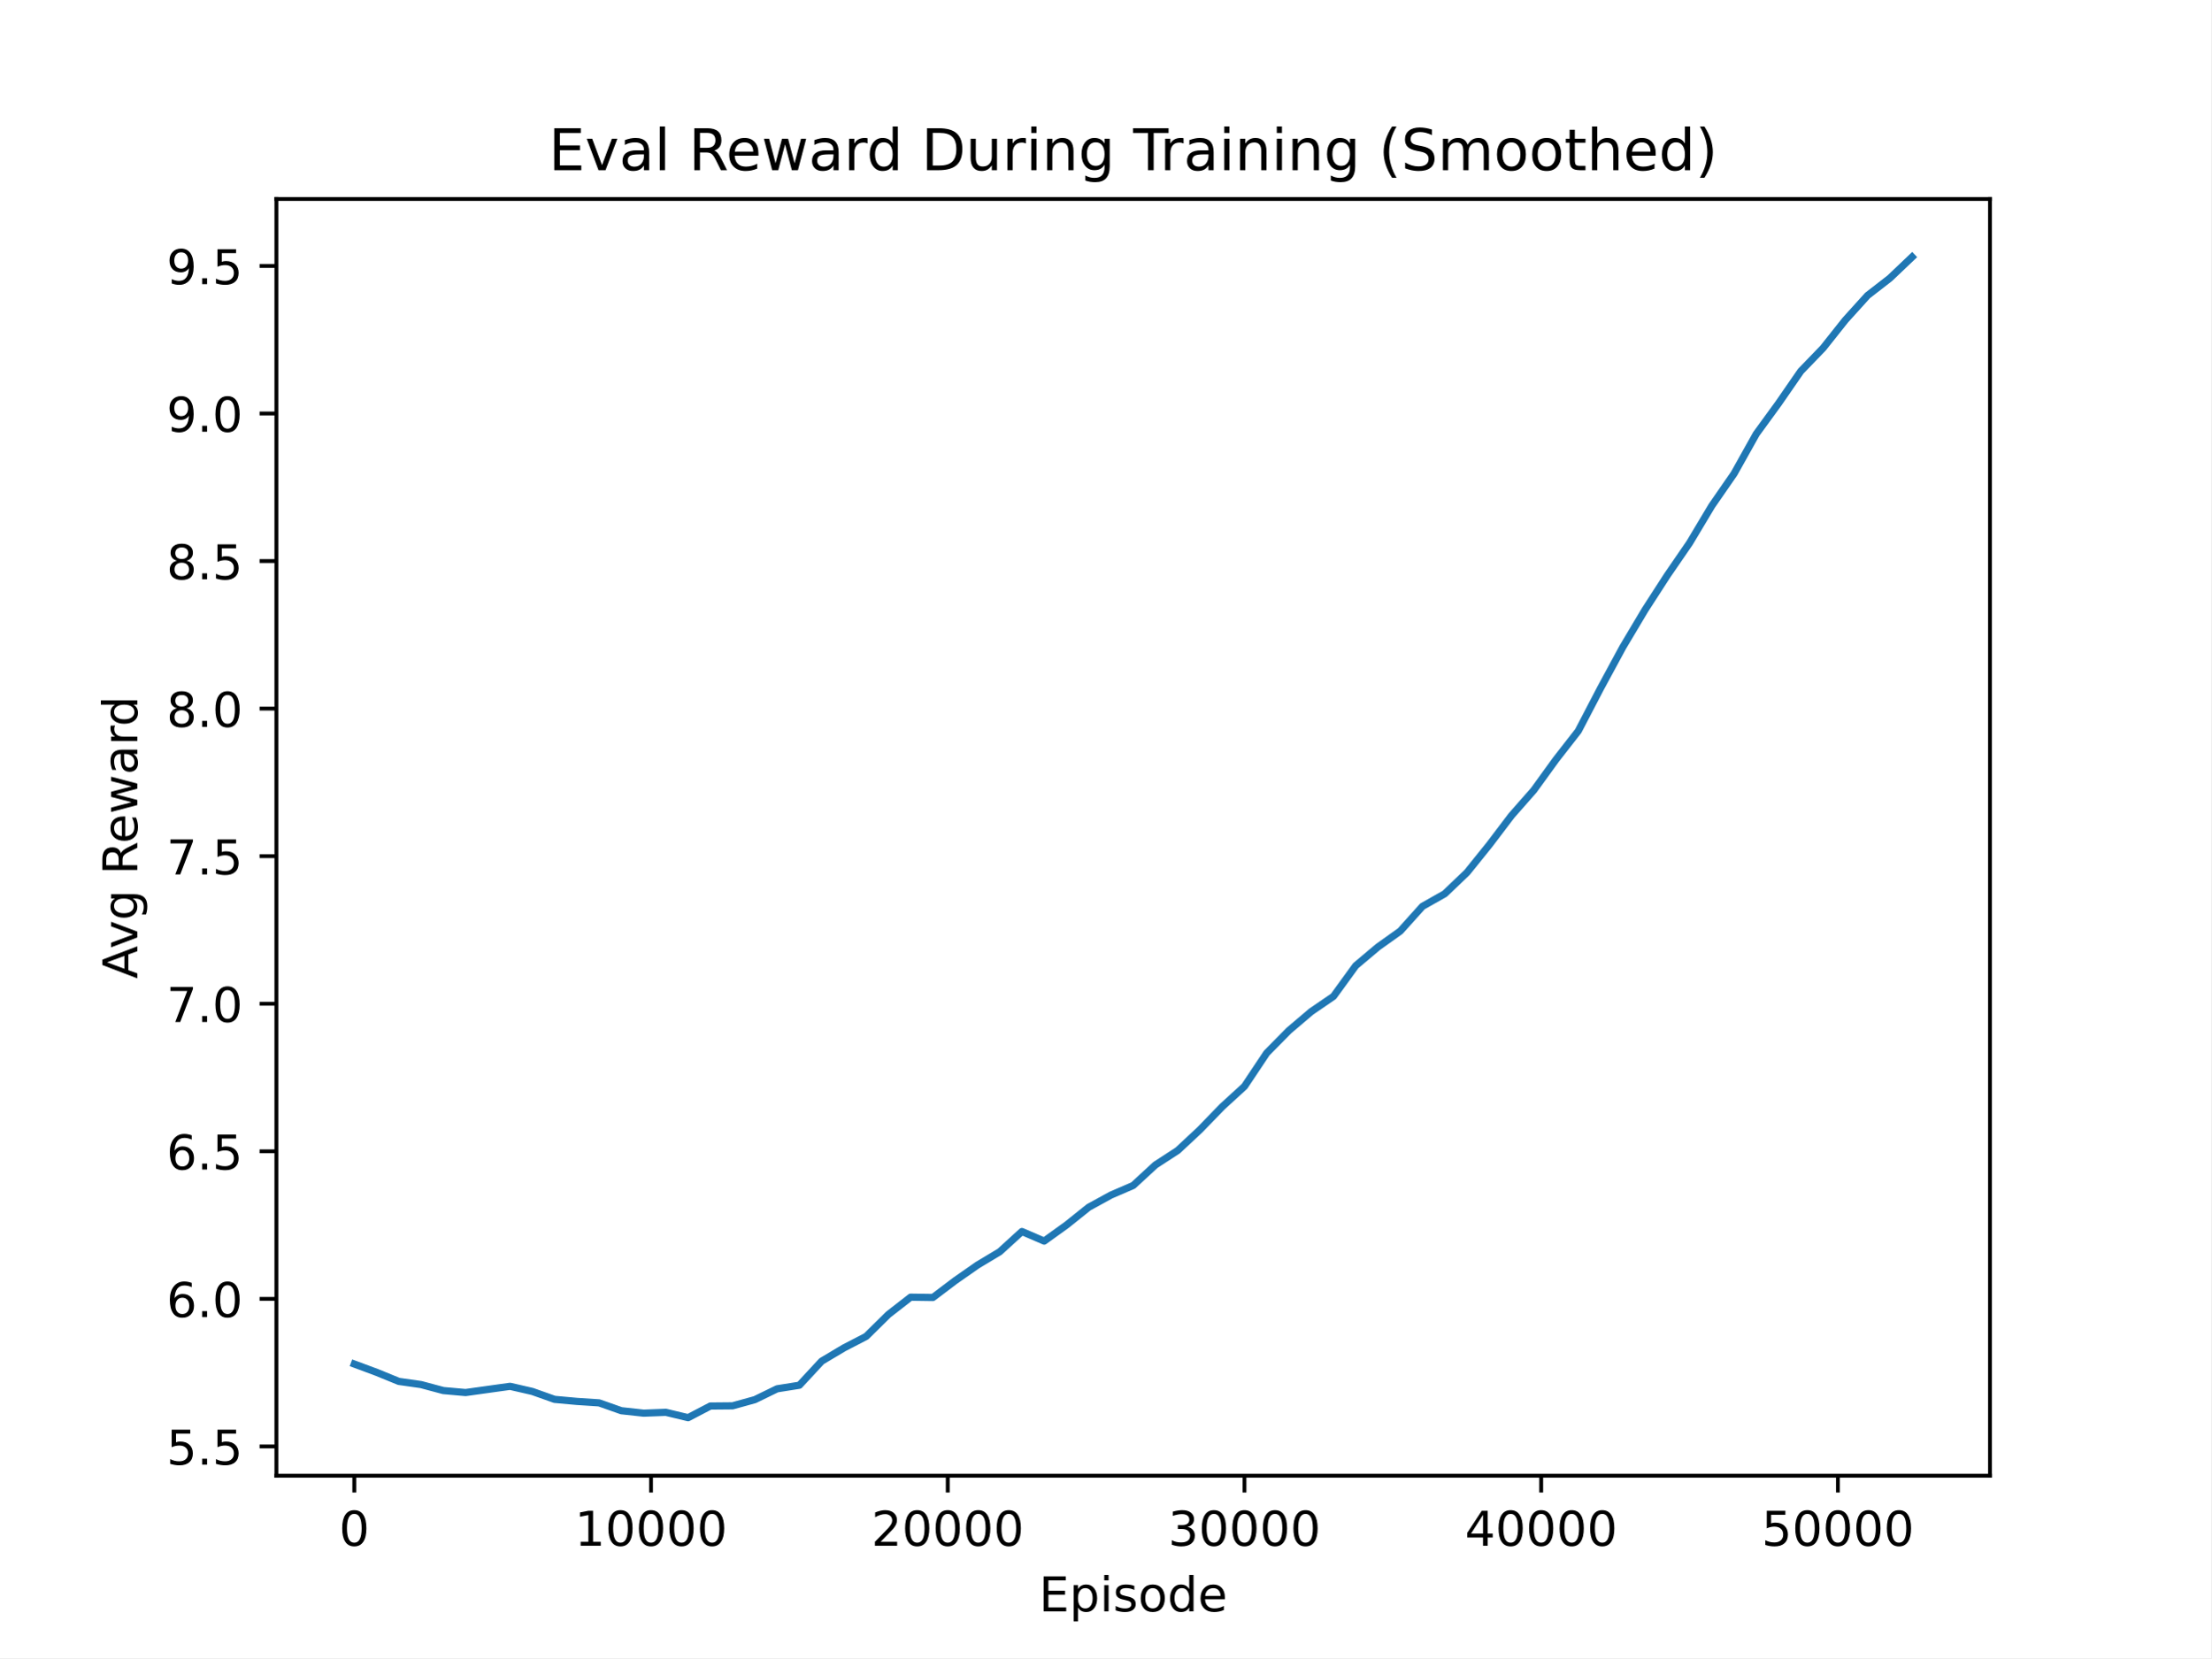
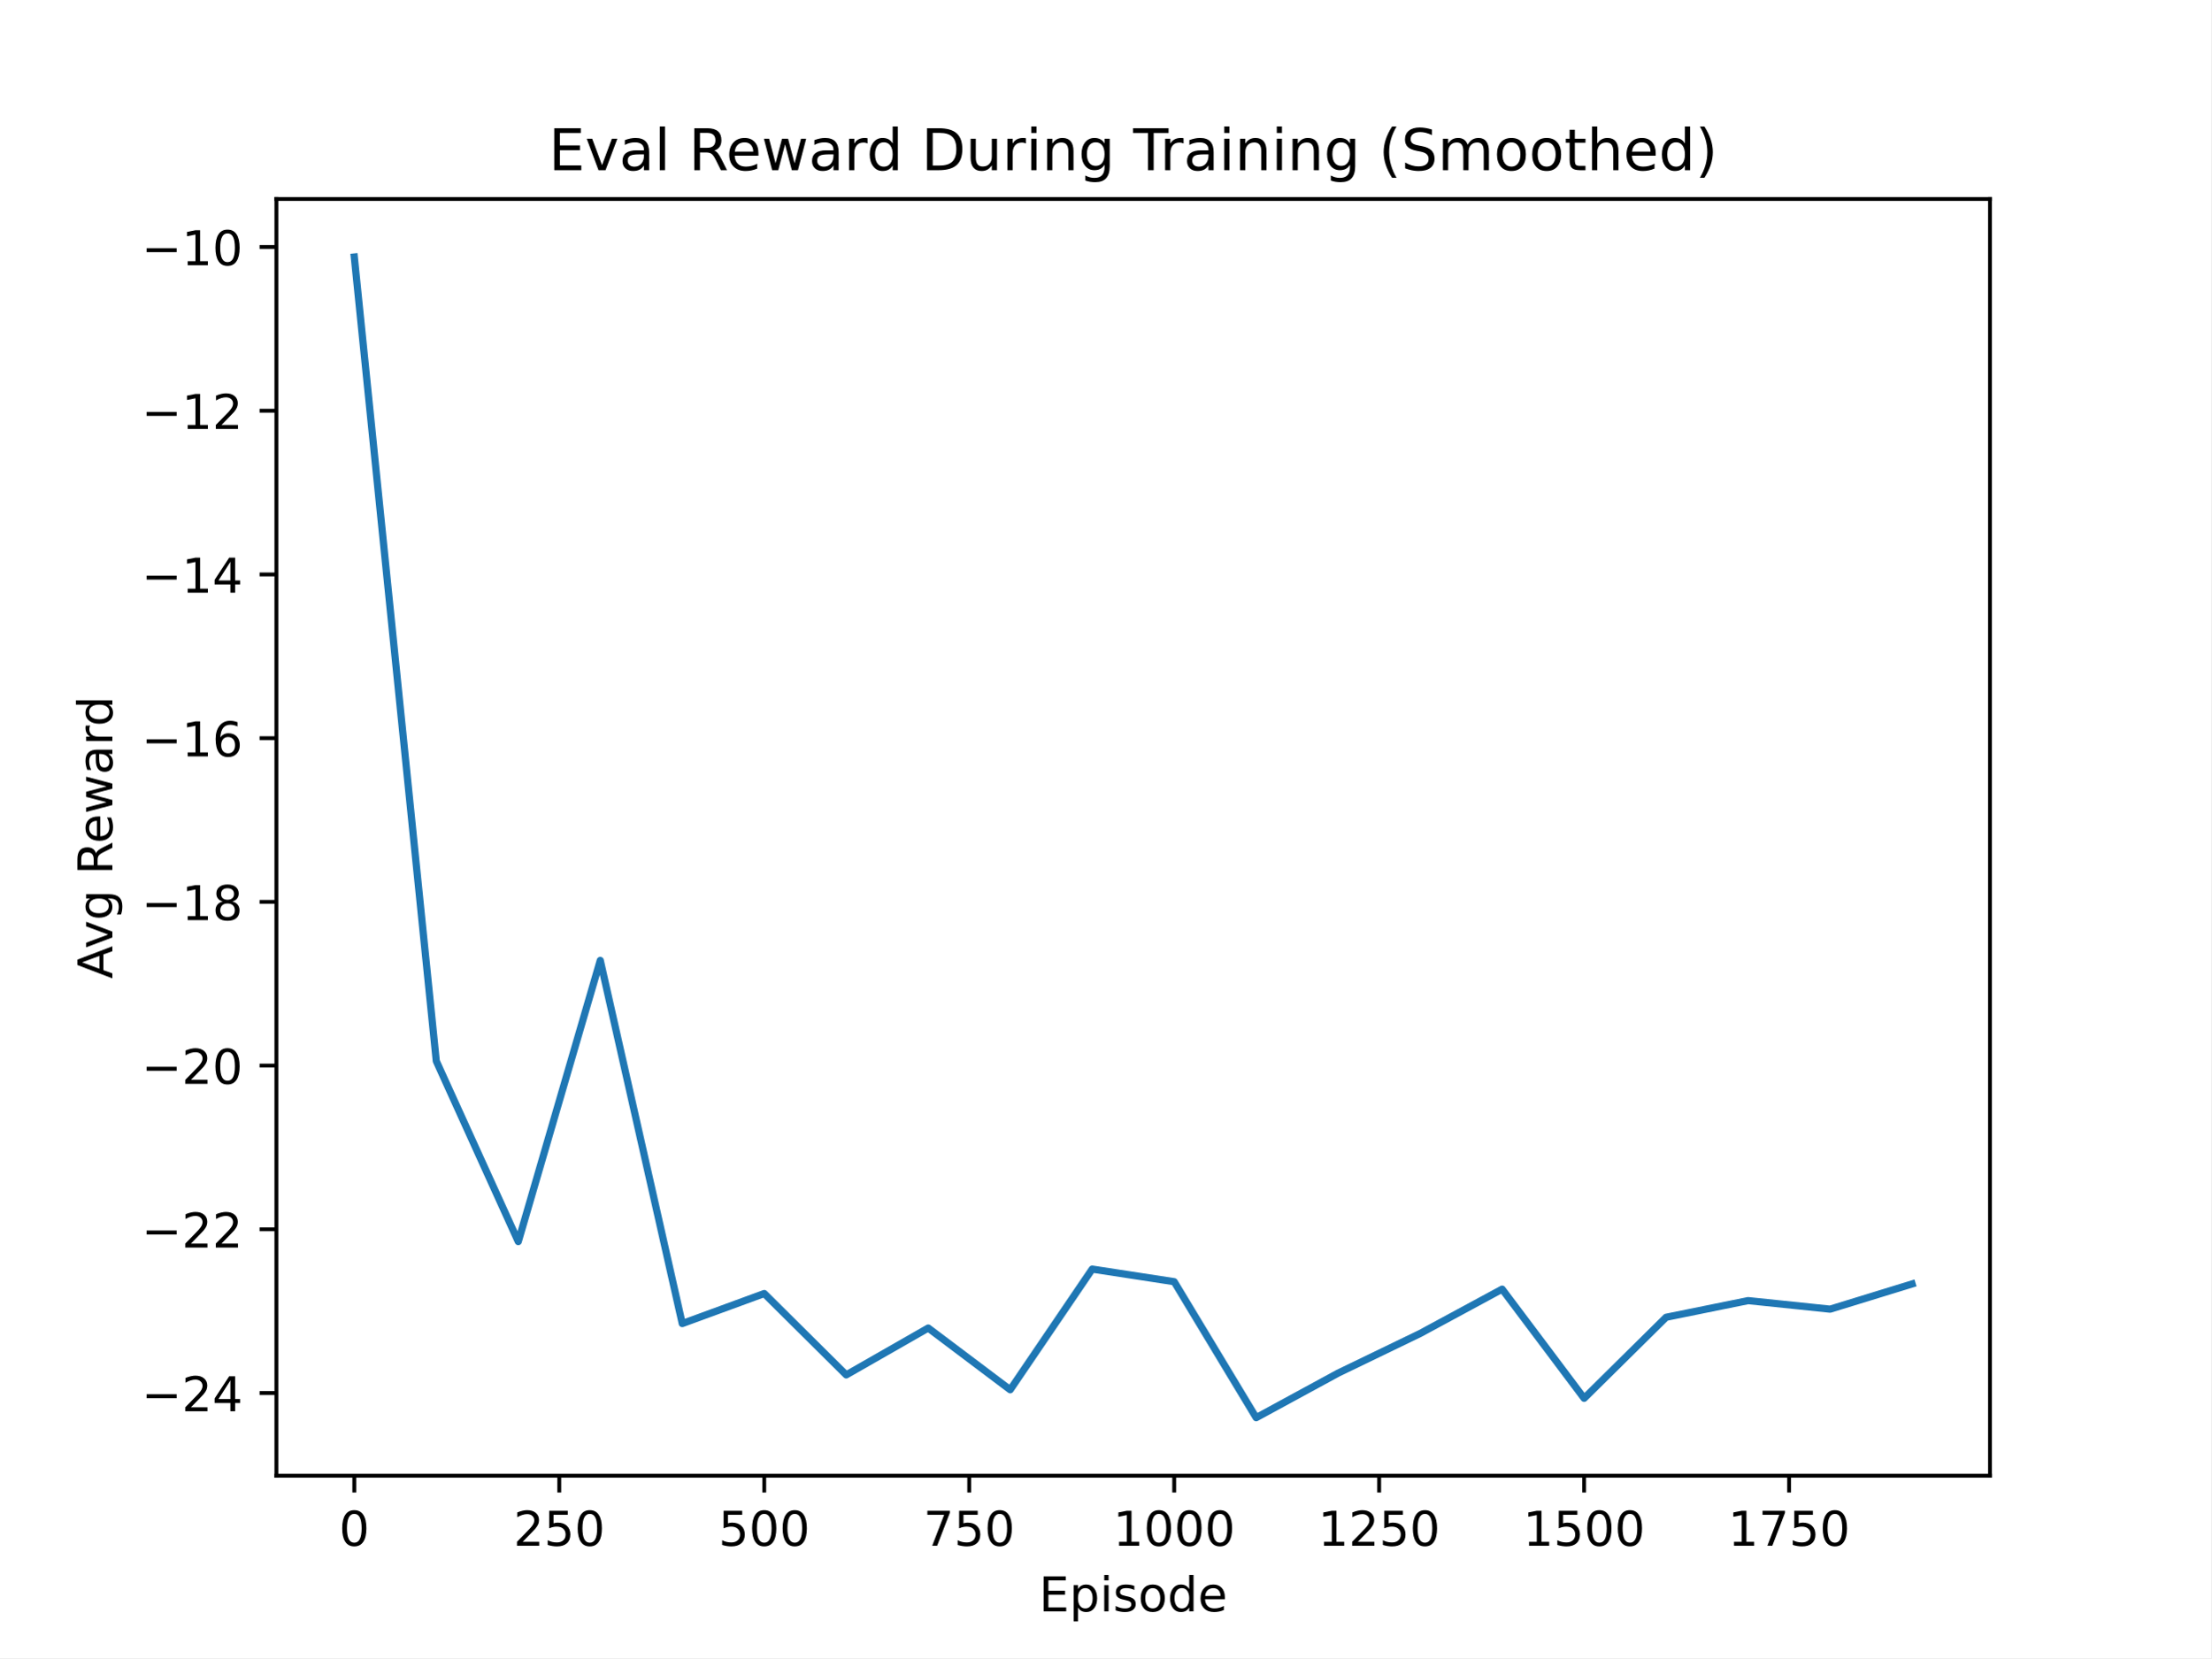
<svg xmlns="http://www.w3.org/2000/svg" xmlns:xlink="http://www.w3.org/1999/xlink" width="460.8pt" height="345.6pt" viewBox="0 0 460.8 345.6" version="1.1">
  <defs>
    <style type="text/css">*{stroke-linejoin: round; stroke-linecap: butt}</style>
  </defs>
  <g id="figure_1">
    <g id="patch_1">
      <path d="M 0 345.6  L 460.8 345.6  L 460.8 0  L 0 0  z " style="fill: #ffffff" />
    </g>
    <g id="axes_1">
      <g id="patch_2">
        <path d="M 57.6 307.584  L 414.72 307.584  L 414.72 41.472  L 57.6 41.472  z " style="fill: #ffffff" />
      </g>
      <g id="matplotlib.axis_1">
        <g id="xtick_1">
          <g id="line2d_1">
            <defs>
-               <path id="m69817b1946" d="M 0 0  L 0 3.5  " style="stroke: #000000; stroke-width: 0.8" />
+               <path id="m7b2a5ad5e6" d="M 0 0  L 0 3.5  " style="stroke: #000000; stroke-width: 0.8" />
            </defs>
            <g>
-               <use xlink:href="#m69817b1946" x="73.833" y="307.584" style="stroke: #000000; stroke-width: 0.8" />
+               <use xlink:href="#m7b2a5ad5e6" x="73.833" y="307.584" style="stroke: #000000; stroke-width: 0.8" />
            </g>
          </g>
          <g id="text_1">
            <g transform="translate(70.65148 322.1824) scale(0.1 -0.1)">
              <defs>
                <path id="DejaVuSans-30" d="M 2034 4250  Q 1547 4250 1301 3770  Q 1056 3291 1056 2328  Q 1056 1369 1301 889  Q 1547 409 2034 409  Q 2525 409 2770 889  Q 3016 1369 3016 2328  Q 3016 3291 2770 3770  Q 2525 4250 2034 4250  z M 2034 4750  Q 2819 4750 3233 4129  Q 3647 3509 3647 2328  Q 3647 1150 3233 529  Q 2819 -91 2034 -91  Q 1250 -91 836 529  Q 422 1150 422 2328  Q 422 3509 836 4129  Q 1250 4750 2034 4750  z " transform="scale(0.015625)" />
              </defs>
              <use xlink:href="#DejaVuSans-30" />
            </g>
          </g>
        </g>
        <g id="xtick_2">
          <g id="line2d_2">
            <g>
-               <use xlink:href="#m69817b1946" x="135.672" y="307.584" style="stroke: #000000; stroke-width: 0.8" />
+               <use xlink:href="#m7b2a5ad5e6" x="116.55" y="307.584" style="stroke: #000000; stroke-width: 0.8" />
            </g>
          </g>
          <g id="text_2">
-             <g transform="translate(119.7654 322.1824) scale(0.1 -0.1)">
+             <g transform="translate(107.0067 322.1824) scale(0.1 -0.1)">
+               <defs>
+                 <path id="DejaVuSans-32" d="M 1228 531  L 3431 531  L 3431 0  L 469 0  L 469 531  Q 828 903 1448 1529  Q 2069 2156 2228 2338  Q 2531 2678 2651 2914  Q 2772 3150 2772 3378  Q 2772 3750 2511 3984  Q 2250 4219 1831 4219  Q 1534 4219 1204 4116  Q 875 4013 500 3803  L 500 4441  Q 881 4594 1212 4672  Q 1544 4750 1819 4750  Q 2544 4750 2975 4387  Q 3406 4025 3406 3419  Q 3406 3131 3298 2873  Q 3191 2616 2906 2266  Q 2828 2175 2409 1742  Q 1991 1309 1228 531  z " transform="scale(0.015625)" />
+                 <path id="DejaVuSans-35" d="M 691 4666  L 3169 4666  L 3169 4134  L 1269 4134  L 1269 2991  Q 1406 3038 1543 3061  Q 1681 3084 1819 3084  Q 2600 3084 3056 2656  Q 3513 2228 3513 1497  Q 3513 744 3044 326  Q 2575 -91 1722 -91  Q 1428 -91 1123 -41  Q 819 9 494 109  L 494 744  Q 775 591 1075 516  Q 1375 441 1709 441  Q 2250 441 2565 725  Q 2881 1009 2881 1497  Q 2881 1984 2565 2268  Q 2250 2553 1709 2553  Q 1456 2553 1204 2497  Q 953 2441 691 2322  L 691 4666  z " transform="scale(0.015625)" />
+               </defs>
+               <use xlink:href="#DejaVuSans-32" />
+               <use xlink:href="#DejaVuSans-35" x="63.623" />
+               <use xlink:href="#DejaVuSans-30" x="127.246" />
+             </g>
+           </g>
+         </g>
+         <g id="xtick_3">
+           <g id="line2d_3">
+             <g>
+               <use xlink:href="#m7b2a5ad5e6" x="159.268" y="307.584" style="stroke: #000000; stroke-width: 0.8" />
+             </g>
+           </g>
+           <g id="text_3">
+             <g transform="translate(149.7244 322.1824) scale(0.1 -0.1)">
+               <use xlink:href="#DejaVuSans-35" />
+               <use xlink:href="#DejaVuSans-30" x="63.623" />
+               <use xlink:href="#DejaVuSans-30" x="127.246" />
+             </g>
+           </g>
+         </g>
+         <g id="xtick_4">
+           <g id="line2d_4">
+             <g>
+               <use xlink:href="#m7b2a5ad5e6" x="201.986" y="307.584" style="stroke: #000000; stroke-width: 0.8" />
+             </g>
+           </g>
+           <g id="text_4">
+             <g transform="translate(192.4421 322.1824) scale(0.1 -0.1)">
+               <defs>
+                 <path id="DejaVuSans-37" d="M 525 4666  L 3525 4666  L 3525 4397  L 1831 0  L 1172 0  L 2766 4134  L 525 4134  L 525 4666  z " transform="scale(0.015625)" />
+               </defs>
+               <use xlink:href="#DejaVuSans-37" />
+               <use xlink:href="#DejaVuSans-35" x="63.623" />
+               <use xlink:href="#DejaVuSans-30" x="127.246" />
+             </g>
+           </g>
+         </g>
+         <g id="xtick_5">
+           <g id="line2d_5">
+             <g>
+               <use xlink:href="#m7b2a5ad5e6" x="244.704" y="307.584" style="stroke: #000000; stroke-width: 0.8" />
+             </g>
+           </g>
+           <g id="text_5">
+             <g transform="translate(231.9785 322.1824) scale(0.1 -0.1)">
              <defs>
                <path id="DejaVuSans-31" d="M 794 531  L 1825 531  L 1825 4091  L 703 3866  L 703 4441  L 1819 4666  L 2450 4666  L 2450 531  L 3481 531  L 3481 0  L 794 0  L 794 531  z " transform="scale(0.015625)" />
              </defs>
              <use xlink:href="#DejaVuSans-31" />
              <use xlink:href="#DejaVuSans-30" x="63.623" />
              <use xlink:href="#DejaVuSans-30" x="127.246" />
              <use xlink:href="#DejaVuSans-30" x="190.869" />
-               <use xlink:href="#DejaVuSans-30" x="254.492" />
-             </g>
-           </g>
-         </g>
-         <g id="xtick_3">
-           <g id="line2d_3">
-             <g>
-               <use xlink:href="#m69817b1946" x="197.511" y="307.584" style="stroke: #000000; stroke-width: 0.8" />
-             </g>
-           </g>
-           <g id="text_3">
-             <g transform="translate(181.6044 322.1824) scale(0.1 -0.1)">
-               <defs>
-                 <path id="DejaVuSans-32" d="M 1228 531  L 3431 531  L 3431 0  L 469 0  L 469 531  Q 828 903 1448 1529  Q 2069 2156 2228 2338  Q 2531 2678 2651 2914  Q 2772 3150 2772 3378  Q 2772 3750 2511 3984  Q 2250 4219 1831 4219  Q 1534 4219 1204 4116  Q 875 4013 500 3803  L 500 4441  Q 881 4594 1212 4672  Q 1544 4750 1819 4750  Q 2544 4750 2975 4387  Q 3406 4025 3406 3419  Q 3406 3131 3298 2873  Q 3191 2616 2906 2266  Q 2828 2175 2409 1742  Q 1991 1309 1228 531  z " transform="scale(0.015625)" />
-               </defs>
-               <use xlink:href="#DejaVuSans-32" />
-               <use xlink:href="#DejaVuSans-30" x="63.623" />
-               <use xlink:href="#DejaVuSans-30" x="127.246" />
-               <use xlink:href="#DejaVuSans-30" x="190.869" />
-               <use xlink:href="#DejaVuSans-30" x="254.492" />
-             </g>
-           </g>
-         </g>
-         <g id="xtick_4">
-           <g id="line2d_4">
-             <g>
-               <use xlink:href="#m69817b1946" x="259.35" y="307.584" style="stroke: #000000; stroke-width: 0.8" />
-             </g>
-           </g>
-           <g id="text_4">
-             <g transform="translate(243.4434 322.1824) scale(0.1 -0.1)">
-               <defs>
-                 <path id="DejaVuSans-33" d="M 2597 2516  Q 3050 2419 3304 2112  Q 3559 1806 3559 1356  Q 3559 666 3084 287  Q 2609 -91 1734 -91  Q 1441 -91 1130 -33  Q 819 25 488 141  L 488 750  Q 750 597 1062 519  Q 1375 441 1716 441  Q 2309 441 2620 675  Q 2931 909 2931 1356  Q 2931 1769 2642 2001  Q 2353 2234 1838 2234  L 1294 2234  L 1294 2753  L 1863 2753  Q 2328 2753 2575 2939  Q 2822 3125 2822 3475  Q 2822 3834 2567 4026  Q 2313 4219 1838 4219  Q 1578 4219 1281 4162  Q 984 4106 628 3988  L 628 4550  Q 988 4650 1302 4700  Q 1616 4750 1894 4750  Q 2613 4750 3031 4423  Q 3450 4097 3450 3541  Q 3450 3153 3228 2886  Q 3006 2619 2597 2516  z " transform="scale(0.015625)" />
-               </defs>
-               <use xlink:href="#DejaVuSans-33" />
-               <use xlink:href="#DejaVuSans-30" x="63.623" />
-               <use xlink:href="#DejaVuSans-30" x="127.246" />
-               <use xlink:href="#DejaVuSans-30" x="190.869" />
-               <use xlink:href="#DejaVuSans-30" x="254.492" />
-             </g>
-           </g>
-         </g>
-         <g id="xtick_5">
-           <g id="line2d_5">
-             <g>
-               <use xlink:href="#m69817b1946" x="321.189" y="307.584" style="stroke: #000000; stroke-width: 0.8" />
-             </g>
-           </g>
-           <g id="text_5">
-             <g transform="translate(305.2823 322.1824) scale(0.1 -0.1)">
-               <defs>
-                 <path id="DejaVuSans-34" d="M 2419 4116  L 825 1625  L 2419 1625  L 2419 4116  z M 2253 4666  L 3047 4666  L 3047 1625  L 3713 1625  L 3713 1100  L 3047 1100  L 3047 0  L 2419 0  L 2419 1100  L 313 1100  L 313 1709  L 2253 4666  z " transform="scale(0.015625)" />
-               </defs>
-               <use xlink:href="#DejaVuSans-34" />
-               <use xlink:href="#DejaVuSans-30" x="63.623" />
-               <use xlink:href="#DejaVuSans-30" x="127.246" />
-               <use xlink:href="#DejaVuSans-30" x="190.869" />
-               <use xlink:href="#DejaVuSans-30" x="254.492" />
            </g>
          </g>
        </g>
        <g id="xtick_6">
          <g id="line2d_6">
            <g>
-               <use xlink:href="#m69817b1946" x="383.028" y="307.584" style="stroke: #000000; stroke-width: 0.8" />
+               <use xlink:href="#m7b2a5ad5e6" x="287.421" y="307.584" style="stroke: #000000; stroke-width: 0.8" />
            </g>
          </g>
          <g id="text_6">
-             <g transform="translate(367.1213 322.1824) scale(0.1 -0.1)">
-               <defs>
-                 <path id="DejaVuSans-35" d="M 691 4666  L 3169 4666  L 3169 4134  L 1269 4134  L 1269 2991  Q 1406 3038 1543 3061  Q 1681 3084 1819 3084  Q 2600 3084 3056 2656  Q 3513 2228 3513 1497  Q 3513 744 3044 326  Q 2575 -91 1722 -91  Q 1428 -91 1123 -41  Q 819 9 494 109  L 494 744  Q 775 591 1075 516  Q 1375 441 1709 441  Q 2250 441 2565 725  Q 2881 1009 2881 1497  Q 2881 1984 2565 2268  Q 2250 2553 1709 2553  Q 1456 2553 1204 2497  Q 953 2441 691 2322  L 691 4666  z " transform="scale(0.015625)" />
-               </defs>
-               <use xlink:href="#DejaVuSans-35" />
-               <use xlink:href="#DejaVuSans-30" x="63.623" />
-               <use xlink:href="#DejaVuSans-30" x="127.246" />
+             <g transform="translate(274.6962 322.1824) scale(0.1 -0.1)">
+               <use xlink:href="#DejaVuSans-31" />
+               <use xlink:href="#DejaVuSans-32" x="63.623" />
+               <use xlink:href="#DejaVuSans-35" x="127.246" />
              <use xlink:href="#DejaVuSans-30" x="190.869" />
-               <use xlink:href="#DejaVuSans-30" x="254.492" />
-             </g>
-           </g>
-         </g>
-         <g id="text_7">
+             </g>
+           </g>
+         </g>
+         <g id="xtick_7">
+           <g id="line2d_7">
+             <g>
+               <use xlink:href="#m7b2a5ad5e6" x="330.139" y="307.584" style="stroke: #000000; stroke-width: 0.8" />
+             </g>
+           </g>
+           <g id="text_7">
+             <g transform="translate(317.4139 322.1824) scale(0.1 -0.1)">
+               <use xlink:href="#DejaVuSans-31" />
+               <use xlink:href="#DejaVuSans-35" x="63.623" />
+               <use xlink:href="#DejaVuSans-30" x="127.246" />
+               <use xlink:href="#DejaVuSans-30" x="190.869" />
+             </g>
+           </g>
+         </g>
+         <g id="xtick_8">
+           <g id="line2d_8">
+             <g>
+               <use xlink:href="#m7b2a5ad5e6" x="372.857" y="307.584" style="stroke: #000000; stroke-width: 0.8" />
+             </g>
+           </g>
+           <g id="text_8">
+             <g transform="translate(360.1317 322.1824) scale(0.1 -0.1)">
+               <use xlink:href="#DejaVuSans-31" />
+               <use xlink:href="#DejaVuSans-37" x="63.623" />
+               <use xlink:href="#DejaVuSans-35" x="127.246" />
+               <use xlink:href="#DejaVuSans-30" x="190.869" />
+             </g>
+           </g>
+         </g>
+         <g id="text_9">
          <g transform="translate(216.5225 335.8606) scale(0.1 -0.1)">
            <defs>
              <path id="DejaVuSans-45" d="M 628 4666  L 3578 4666  L 3578 4134  L 1259 4134  L 1259 2753  L 3481 2753  L 3481 2222  L 1259 2222  L 1259 531  L 3634 531  L 3634 0  L 628 0  L 628 4666  z " transform="scale(0.015625)" />
              <path id="DejaVuSans-70" d="M 1159 525  L 1159 -1331  L 581 -1331  L 581 3500  L 1159 3500  L 1159 2969  Q 1341 3281 1617 3432  Q 1894 3584 2278 3584  Q 2916 3584 3314 3078  Q 3713 2572 3713 1747  Q 3713 922 3314 415  Q 2916 -91 2278 -91  Q 1894 -91 1617 61  Q 1341 213 1159 525  z M 3116 1747  Q 3116 2381 2855 2742  Q 2594 3103 2138 3103  Q 1681 3103 1420 2742  Q 1159 2381 1159 1747  Q 1159 1113 1420 752  Q 1681 391 2138 391  Q 2594 391 2855 752  Q 3116 1113 3116 1747  z " transform="scale(0.015625)" />
              <path id="DejaVuSans-69" d="M 603 3500  L 1178 3500  L 1178 0  L 603 0  L 603 3500  z M 603 4863  L 1178 4863  L 1178 4134  L 603 4134  L 603 4863  z " transform="scale(0.015625)" />
              <path id="DejaVuSans-73" d="M 2834 3397  L 2834 2853  Q 2591 2978 2328 3040  Q 2066 3103 1784 3103  Q 1356 3103 1142 2972  Q 928 2841 928 2578  Q 928 2378 1081 2264  Q 1234 2150 1697 2047  L 1894 2003  Q 2506 1872 2764 1633  Q 3022 1394 3022 966  Q 3022 478 2636 193  Q 2250 -91 1575 -91  Q 1294 -91 989 -36  Q 684 19 347 128  L 347 722  Q 666 556 975 473  Q 1284 391 1588 391  Q 1994 391 2212 530  Q 2431 669 2431 922  Q 2431 1156 2273 1281  Q 2116 1406 1581 1522  L 1381 1569  Q 847 1681 609 1914  Q 372 2147 372 2553  Q 372 3047 722 3315  Q 1072 3584 1716 3584  Q 2034 3584 2315 3537  Q 2597 3491 2834 3397  z " transform="scale(0.015625)" />
              <path id="DejaVuSans-6f" d="M 1959 3097  Q 1497 3097 1228 2736  Q 959 2375 959 1747  Q 959 1119 1226 758  Q 1494 397 1959 397  Q 2419 397 2687 759  Q 2956 1122 2956 1747  Q 2956 2369 2687 2733  Q 2419 3097 1959 3097  z M 1959 3584  Q 2709 3584 3137 3096  Q 3566 2609 3566 1747  Q 3566 888 3137 398  Q 2709 -91 1959 -91  Q 1206 -91 779 398  Q 353 888 353 1747  Q 353 2609 779 3096  Q 1206 3584 1959 3584  z " transform="scale(0.015625)" />
              <path id="DejaVuSans-64" d="M 2906 2969  L 2906 4863  L 3481 4863  L 3481 0  L 2906 0  L 2906 525  Q 2725 213 2448 61  Q 2172 -91 1784 -91  Q 1150 -91 751 415  Q 353 922 353 1747  Q 353 2572 751 3078  Q 1150 3584 1784 3584  Q 2172 3584 2448 3432  Q 2725 3281 2906 2969  z M 947 1747  Q 947 1113 1208 752  Q 1469 391 1925 391  Q 2381 391 2643 752  Q 2906 1113 2906 1747  Q 2906 2381 2643 2742  Q 2381 3103 1925 3103  Q 1469 3103 1208 2742  Q 947 2381 947 1747  z " transform="scale(0.015625)" />
              <path id="DejaVuSans-65" d="M 3597 1894  L 3597 1613  L 953 1613  Q 991 1019 1311 708  Q 1631 397 2203 397  Q 2534 397 2845 478  Q 3156 559 3463 722  L 3463 178  Q 3153 47 2828 -22  Q 2503 -91 2169 -91  Q 1331 -91 842 396  Q 353 884 353 1716  Q 353 2575 817 3079  Q 1281 3584 2069 3584  Q 2775 3584 3186 3129  Q 3597 2675 3597 1894  z M 3022 2063  Q 3016 2534 2758 2815  Q 2500 3097 2075 3097  Q 1594 3097 1305 2825  Q 1016 2553 972 2059  L 3022 2063  z " transform="scale(0.015625)" />
            </defs>
            <use xlink:href="#DejaVuSans-45" />
            <use xlink:href="#DejaVuSans-70" x="63.184" />
            <use xlink:href="#DejaVuSans-69" x="126.66" />
            <use xlink:href="#DejaVuSans-73" x="154.443" />
            <use xlink:href="#DejaVuSans-6f" x="206.543" />
            <use xlink:href="#DejaVuSans-64" x="267.725" />
            <use xlink:href="#DejaVuSans-65" x="331.201" />
          </g>
        </g>
      </g>
      <g id="matplotlib.axis_2">
        <g id="ytick_1">
-           <g id="line2d_7">
+           <g id="line2d_9">
            <defs>
-               <path id="mf2c8382623" d="M 0 0  L -3.5 0  " style="stroke: #000000; stroke-width: 0.8" />
+               <path id="m7ca2799e8b" d="M 0 0  L -3.5 0  " style="stroke: #000000; stroke-width: 0.8" />
            </defs>
            <g>
-               <use xlink:href="#mf2c8382623" x="57.6" y="301.48" style="stroke: #000000; stroke-width: 0.8" />
-             </g>
-           </g>
-           <g id="text_8">
-             <g transform="translate(34.69687 305.2791) scale(0.1 -0.1)">
-               <defs>
-                 <path id="DejaVuSans-2e" d="M 684 794  L 1344 794  L 1344 0  L 684 0  L 684 794  z " transform="scale(0.015625)" />
-               </defs>
-               <use xlink:href="#DejaVuSans-35" />
-               <use xlink:href="#DejaVuSans-2e" x="63.623" />
-               <use xlink:href="#DejaVuSans-35" x="95.41" />
+               <use xlink:href="#m7ca2799e8b" x="57.6" y="290.352" style="stroke: #000000; stroke-width: 0.8" />
+             </g>
+           </g>
+           <g id="text_10">
+             <g transform="translate(29.49531 294.1514) scale(0.1 -0.1)">
+               <defs>
+                 <path id="DejaVuSans-2212" d="M 678 2272  L 4684 2272  L 4684 1741  L 678 1741  L 678 2272  z " transform="scale(0.015625)" />
+                 <path id="DejaVuSans-34" d="M 2419 4116  L 825 1625  L 2419 1625  L 2419 4116  z M 2253 4666  L 3047 4666  L 3047 1625  L 3713 1625  L 3713 1100  L 3047 1100  L 3047 0  L 2419 0  L 2419 1100  L 313 1100  L 313 1709  L 2253 4666  z " transform="scale(0.015625)" />
+               </defs>
+               <use xlink:href="#DejaVuSans-2212" />
+               <use xlink:href="#DejaVuSans-32" x="83.789" />
+               <use xlink:href="#DejaVuSans-34" x="147.412" />
            </g>
          </g>
        </g>
        <g id="ytick_2">
-           <g id="line2d_8">
-             <g>
-               <use xlink:href="#mf2c8382623" x="57.6" y="270.724" style="stroke: #000000; stroke-width: 0.8" />
-             </g>
-           </g>
-           <g id="text_9">
-             <g transform="translate(34.69687 274.5228) scale(0.1 -0.1)">
+           <g id="line2d_10">
+             <g>
+               <use xlink:href="#m7ca2799e8b" x="57.6" y="256.227" style="stroke: #000000; stroke-width: 0.8" />
+             </g>
+           </g>
+           <g id="text_11">
+             <g transform="translate(29.49531 260.0265) scale(0.1 -0.1)">
+               <use xlink:href="#DejaVuSans-2212" />
+               <use xlink:href="#DejaVuSans-32" x="83.789" />
+               <use xlink:href="#DejaVuSans-32" x="147.412" />
+             </g>
+           </g>
+         </g>
+         <g id="ytick_3">
+           <g id="line2d_11">
+             <g>
+               <use xlink:href="#m7ca2799e8b" x="57.6" y="222.102" style="stroke: #000000; stroke-width: 0.8" />
+             </g>
+           </g>
+           <g id="text_12">
+             <g transform="translate(29.49531 225.9016) scale(0.1 -0.1)">
+               <use xlink:href="#DejaVuSans-2212" />
+               <use xlink:href="#DejaVuSans-32" x="83.789" />
+               <use xlink:href="#DejaVuSans-30" x="147.412" />
+             </g>
+           </g>
+         </g>
+         <g id="ytick_4">
+           <g id="line2d_12">
+             <g>
+               <use xlink:href="#m7ca2799e8b" x="57.6" y="187.977" style="stroke: #000000; stroke-width: 0.8" />
+             </g>
+           </g>
+           <g id="text_13">
+             <g transform="translate(29.49531 191.7767) scale(0.1 -0.1)">
+               <defs>
+                 <path id="DejaVuSans-38" d="M 2034 2216  Q 1584 2216 1326 1975  Q 1069 1734 1069 1313  Q 1069 891 1326 650  Q 1584 409 2034 409  Q 2484 409 2743 651  Q 3003 894 3003 1313  Q 3003 1734 2745 1975  Q 2488 2216 2034 2216  z M 1403 2484  Q 997 2584 770 2862  Q 544 3141 544 3541  Q 544 4100 942 4425  Q 1341 4750 2034 4750  Q 2731 4750 3128 4425  Q 3525 4100 3525 3541  Q 3525 3141 3298 2862  Q 3072 2584 2669 2484  Q 3125 2378 3379 2068  Q 3634 1759 3634 1313  Q 3634 634 3220 271  Q 2806 -91 2034 -91  Q 1263 -91 848 271  Q 434 634 434 1313  Q 434 1759 690 2068  Q 947 2378 1403 2484  z M 1172 3481  Q 1172 3119 1398 2916  Q 1625 2713 2034 2713  Q 2441 2713 2670 2916  Q 2900 3119 2900 3481  Q 2900 3844 2670 4047  Q 2441 4250 2034 4250  Q 1625 4250 1398 4047  Q 1172 3844 1172 3481  z " transform="scale(0.015625)" />
+               </defs>
+               <use xlink:href="#DejaVuSans-2212" />
+               <use xlink:href="#DejaVuSans-31" x="83.789" />
+               <use xlink:href="#DejaVuSans-38" x="147.412" />
+             </g>
+           </g>
+         </g>
+         <g id="ytick_5">
+           <g id="line2d_13">
+             <g>
+               <use xlink:href="#m7ca2799e8b" x="57.6" y="153.853" style="stroke: #000000; stroke-width: 0.8" />
+             </g>
+           </g>
+           <g id="text_14">
+             <g transform="translate(29.49531 157.6518) scale(0.1 -0.1)">
              <defs>
                <path id="DejaVuSans-36" d="M 2113 2584  Q 1688 2584 1439 2293  Q 1191 2003 1191 1497  Q 1191 994 1439 701  Q 1688 409 2113 409  Q 2538 409 2786 701  Q 3034 994 3034 1497  Q 3034 2003 2786 2293  Q 2538 2584 2113 2584  z M 3366 4563  L 3366 3988  Q 3128 4100 2886 4159  Q 2644 4219 2406 4219  Q 1781 4219 1451 3797  Q 1122 3375 1075 2522  Q 1259 2794 1537 2939  Q 1816 3084 2150 3084  Q 2853 3084 3261 2657  Q 3669 2231 3669 1497  Q 3669 778 3244 343  Q 2819 -91 2113 -91  Q 1303 -91 875 529  Q 447 1150 447 2328  Q 447 3434 972 4092  Q 1497 4750 2381 4750  Q 2619 4750 2861 4703  Q 3103 4656 3366 4563  z " transform="scale(0.015625)" />
              </defs>
-               <use xlink:href="#DejaVuSans-36" />
-               <use xlink:href="#DejaVuSans-2e" x="63.623" />
-               <use xlink:href="#DejaVuSans-30" x="95.41" />
-             </g>
-           </g>
-         </g>
-         <g id="ytick_3">
-           <g id="line2d_9">
-             <g>
-               <use xlink:href="#mf2c8382623" x="57.6" y="239.967" style="stroke: #000000; stroke-width: 0.8" />
-             </g>
-           </g>
-           <g id="text_10">
-             <g transform="translate(34.69687 243.7666) scale(0.1 -0.1)">
-               <use xlink:href="#DejaVuSans-36" />
-               <use xlink:href="#DejaVuSans-2e" x="63.623" />
-               <use xlink:href="#DejaVuSans-35" x="95.41" />
-             </g>
-           </g>
-         </g>
-         <g id="ytick_4">
-           <g id="line2d_10">
-             <g>
-               <use xlink:href="#mf2c8382623" x="57.6" y="209.211" style="stroke: #000000; stroke-width: 0.8" />
-             </g>
-           </g>
-           <g id="text_11">
-             <g transform="translate(34.69687 213.0103) scale(0.1 -0.1)">
-               <defs>
-                 <path id="DejaVuSans-37" d="M 525 4666  L 3525 4666  L 3525 4397  L 1831 0  L 1172 0  L 2766 4134  L 525 4134  L 525 4666  z " transform="scale(0.015625)" />
-               </defs>
-               <use xlink:href="#DejaVuSans-37" />
-               <use xlink:href="#DejaVuSans-2e" x="63.623" />
-               <use xlink:href="#DejaVuSans-30" x="95.41" />
-             </g>
-           </g>
-         </g>
-         <g id="ytick_5">
-           <g id="line2d_11">
-             <g>
-               <use xlink:href="#mf2c8382623" x="57.6" y="178.455" style="stroke: #000000; stroke-width: 0.8" />
-             </g>
-           </g>
-           <g id="text_12">
-             <g transform="translate(34.69687 182.254) scale(0.1 -0.1)">
-               <use xlink:href="#DejaVuSans-37" />
-               <use xlink:href="#DejaVuSans-2e" x="63.623" />
-               <use xlink:href="#DejaVuSans-35" x="95.41" />
+               <use xlink:href="#DejaVuSans-2212" />
+               <use xlink:href="#DejaVuSans-31" x="83.789" />
+               <use xlink:href="#DejaVuSans-36" x="147.412" />
            </g>
          </g>
        </g>
        <g id="ytick_6">
-           <g id="line2d_12">
-             <g>
-               <use xlink:href="#mf2c8382623" x="57.6" y="147.699" style="stroke: #000000; stroke-width: 0.8" />
-             </g>
-           </g>
-           <g id="text_13">
-             <g transform="translate(34.69687 151.4977) scale(0.1 -0.1)">
-               <defs>
-                 <path id="DejaVuSans-38" d="M 2034 2216  Q 1584 2216 1326 1975  Q 1069 1734 1069 1313  Q 1069 891 1326 650  Q 1584 409 2034 409  Q 2484 409 2743 651  Q 3003 894 3003 1313  Q 3003 1734 2745 1975  Q 2488 2216 2034 2216  z M 1403 2484  Q 997 2584 770 2862  Q 544 3141 544 3541  Q 544 4100 942 4425  Q 1341 4750 2034 4750  Q 2731 4750 3128 4425  Q 3525 4100 3525 3541  Q 3525 3141 3298 2862  Q 3072 2584 2669 2484  Q 3125 2378 3379 2068  Q 3634 1759 3634 1313  Q 3634 634 3220 271  Q 2806 -91 2034 -91  Q 1263 -91 848 271  Q 434 634 434 1313  Q 434 1759 690 2068  Q 947 2378 1403 2484  z M 1172 3481  Q 1172 3119 1398 2916  Q 1625 2713 2034 2713  Q 2441 2713 2670 2916  Q 2900 3119 2900 3481  Q 2900 3844 2670 4047  Q 2441 4250 2034 4250  Q 1625 4250 1398 4047  Q 1172 3844 1172 3481  z " transform="scale(0.015625)" />
-               </defs>
-               <use xlink:href="#DejaVuSans-38" />
-               <use xlink:href="#DejaVuSans-2e" x="63.623" />
-               <use xlink:href="#DejaVuSans-30" x="95.41" />
+           <g id="line2d_14">
+             <g>
+               <use xlink:href="#m7ca2799e8b" x="57.6" y="119.728" style="stroke: #000000; stroke-width: 0.8" />
+             </g>
+           </g>
+           <g id="text_15">
+             <g transform="translate(29.49531 123.5269) scale(0.1 -0.1)">
+               <use xlink:href="#DejaVuSans-2212" />
+               <use xlink:href="#DejaVuSans-31" x="83.789" />
+               <use xlink:href="#DejaVuSans-34" x="147.412" />
            </g>
          </g>
        </g>
        <g id="ytick_7">
-           <g id="line2d_13">
-             <g>
-               <use xlink:href="#mf2c8382623" x="57.6" y="116.942" style="stroke: #000000; stroke-width: 0.8" />
-             </g>
-           </g>
-           <g id="text_14">
-             <g transform="translate(34.69687 120.7415) scale(0.1 -0.1)">
-               <use xlink:href="#DejaVuSans-38" />
-               <use xlink:href="#DejaVuSans-2e" x="63.623" />
-               <use xlink:href="#DejaVuSans-35" x="95.41" />
+           <g id="line2d_15">
+             <g>
+               <use xlink:href="#m7ca2799e8b" x="57.6" y="85.603" style="stroke: #000000; stroke-width: 0.8" />
+             </g>
+           </g>
+           <g id="text_16">
+             <g transform="translate(29.49531 89.40198) scale(0.1 -0.1)">
+               <use xlink:href="#DejaVuSans-2212" />
+               <use xlink:href="#DejaVuSans-31" x="83.789" />
+               <use xlink:href="#DejaVuSans-32" x="147.412" />
            </g>
          </g>
        </g>
        <g id="ytick_8">
-           <g id="line2d_14">
-             <g>
-               <use xlink:href="#mf2c8382623" x="57.6" y="86.186" style="stroke: #000000; stroke-width: 0.8" />
-             </g>
-           </g>
-           <g id="text_15">
-             <g transform="translate(34.69687 89.98519) scale(0.1 -0.1)">
-               <defs>
-                 <path id="DejaVuSans-39" d="M 703 97  L 703 672  Q 941 559 1184 500  Q 1428 441 1663 441  Q 2288 441 2617 861  Q 2947 1281 2994 2138  Q 2813 1869 2534 1725  Q 2256 1581 1919 1581  Q 1219 1581 811 2004  Q 403 2428 403 3163  Q 403 3881 828 4315  Q 1253 4750 1959 4750  Q 2769 4750 3195 4129  Q 3622 3509 3622 2328  Q 3622 1225 3098 567  Q 2575 -91 1691 -91  Q 1453 -91 1209 -44  Q 966 3 703 97  z M 1959 2075  Q 2384 2075 2632 2365  Q 2881 2656 2881 3163  Q 2881 3666 2632 3958  Q 2384 4250 1959 4250  Q 1534 4250 1286 3958  Q 1038 3666 1038 3163  Q 1038 2656 1286 2365  Q 1534 2075 1959 2075  z " transform="scale(0.015625)" />
-               </defs>
-               <use xlink:href="#DejaVuSans-39" />
-               <use xlink:href="#DejaVuSans-2e" x="63.623" />
-               <use xlink:href="#DejaVuSans-30" x="95.41" />
-             </g>
-           </g>
-         </g>
-         <g id="ytick_9">
-           <g id="line2d_15">
-             <g>
-               <use xlink:href="#mf2c8382623" x="57.6" y="55.43" style="stroke: #000000; stroke-width: 0.8" />
-             </g>
-           </g>
-           <g id="text_16">
-             <g transform="translate(34.69687 59.22892) scale(0.1 -0.1)">
-               <use xlink:href="#DejaVuSans-39" />
-               <use xlink:href="#DejaVuSans-2e" x="63.623" />
-               <use xlink:href="#DejaVuSans-35" x="95.41" />
-             </g>
-           </g>
-         </g>
-         <g id="text_17">
-           <g transform="translate(28.61719 203.9983) rotate(-90) scale(0.1 -0.1)">
+           <g id="line2d_16">
+             <g>
+               <use xlink:href="#m7ca2799e8b" x="57.6" y="51.478" style="stroke: #000000; stroke-width: 0.8" />
+             </g>
+           </g>
+           <g id="text_17">
+             <g transform="translate(29.49531 55.27707) scale(0.1 -0.1)">
+               <use xlink:href="#DejaVuSans-2212" />
+               <use xlink:href="#DejaVuSans-31" x="83.789" />
+               <use xlink:href="#DejaVuSans-30" x="147.412" />
+             </g>
+           </g>
+         </g>
+         <g id="text_18">
+           <g transform="translate(23.41562 203.9983) rotate(-90) scale(0.1 -0.1)">
            <defs>
              <path id="DejaVuSans-41" d="M 2188 4044  L 1331 1722  L 3047 1722  L 2188 4044  z M 1831 4666  L 2547 4666  L 4325 0  L 3669 0  L 3244 1197  L 1141 1197  L 716 0  L 50 0  L 1831 4666  z " transform="scale(0.015625)" />
              <path id="DejaVuSans-76" d="M 191 3500  L 800 3500  L 1894 563  L 2988 3500  L 3597 3500  L 2284 0  L 1503 0  L 191 3500  z " transform="scale(0.015625)" />
              <path id="DejaVuSans-67" d="M 2906 1791  Q 2906 2416 2648 2759  Q 2391 3103 1925 3103  Q 1463 3103 1205 2759  Q 947 2416 947 1791  Q 947 1169 1205 825  Q 1463 481 1925 481  Q 2391 481 2648 825  Q 2906 1169 2906 1791  z M 3481 434  Q 3481 -459 3084 -895  Q 2688 -1331 1869 -1331  Q 1566 -1331 1297 -1286  Q 1028 -1241 775 -1147  L 775 -588  Q 1028 -725 1275 -790  Q 1522 -856 1778 -856  Q 2344 -856 2625 -561  Q 2906 -266 2906 331  L 2906 616  Q 2728 306 2450 153  Q 2172 0 1784 0  Q 1141 0 747 490  Q 353 981 353 1791  Q 353 2603 747 3093  Q 1141 3584 1784 3584  Q 2172 3584 2450 3431  Q 2728 3278 2906 2969  L 2906 3500  L 3481 3500  L 3481 434  z " transform="scale(0.015625)" />
              <path id="DejaVuSans-20" transform="scale(0.015625)" />
              <path id="DejaVuSans-52" d="M 2841 2188  Q 3044 2119 3236 1894  Q 3428 1669 3622 1275  L 4263 0  L 3584 0  L 2988 1197  Q 2756 1666 2539 1819  Q 2322 1972 1947 1972  L 1259 1972  L 1259 0  L 628 0  L 628 4666  L 2053 4666  Q 2853 4666 3247 4331  Q 3641 3997 3641 3322  Q 3641 2881 3436 2590  Q 3231 2300 2841 2188  z M 1259 4147  L 1259 2491  L 2053 2491  Q 2509 2491 2742 2702  Q 2975 2913 2975 3322  Q 2975 3731 2742 3939  Q 2509 4147 2053 4147  L 1259 4147  z " transform="scale(0.015625)" />
              <path id="DejaVuSans-77" d="M 269 3500  L 844 3500  L 1563 769  L 2278 3500  L 2956 3500  L 3675 769  L 4391 3500  L 4966 3500  L 4050 0  L 3372 0  L 2619 2869  L 1863 0  L 1184 0  L 269 3500  z " transform="scale(0.015625)" />
              <path id="DejaVuSans-61" d="M 2194 1759  Q 1497 1759 1228 1600  Q 959 1441 959 1056  Q 959 750 1161 570  Q 1363 391 1709 391  Q 2188 391 2477 730  Q 2766 1069 2766 1631  L 2766 1759  L 2194 1759  z M 3341 1997  L 3341 0  L 2766 0  L 2766 531  Q 2569 213 2275 61  Q 1981 -91 1556 -91  Q 1019 -91 701 211  Q 384 513 384 1019  Q 384 1609 779 1909  Q 1175 2209 1959 2209  L 2766 2209  L 2766 2266  Q 2766 2663 2505 2880  Q 2244 3097 1772 3097  Q 1472 3097 1187 3025  Q 903 2953 641 2809  L 641 3341  Q 956 3463 1253 3523  Q 1550 3584 1831 3584  Q 2591 3584 2966 3190  Q 3341 2797 3341 1997  z " transform="scale(0.015625)" />
              <path id="DejaVuSans-72" d="M 2631 2963  Q 2534 3019 2420 3045  Q 2306 3072 2169 3072  Q 1681 3072 1420 2755  Q 1159 2438 1159 1844  L 1159 0  L 581 0  L 581 3500  L 1159 3500  L 1159 2956  Q 1341 3275 1631 3429  Q 1922 3584 2338 3584  Q 2397 3584 2469 3576  Q 2541 3569 2628 3553  L 2631 2963  z " transform="scale(0.015625)" />
            </defs>
            <use xlink:href="#DejaVuSans-41" />
            <use xlink:href="#DejaVuSans-76" x="62.533" />
            <use xlink:href="#DejaVuSans-67" x="121.713" />
            <use xlink:href="#DejaVuSans-20" x="185.189" />
            <use xlink:href="#DejaVuSans-52" x="216.977" />
            <use xlink:href="#DejaVuSans-65" x="281.959" />
            <use xlink:href="#DejaVuSans-77" x="343.482" />
            <use xlink:href="#DejaVuSans-61" x="425.27" />
            <use xlink:href="#DejaVuSans-72" x="486.549" />
            <use xlink:href="#DejaVuSans-64" x="525.912" />
          </g>
        </g>
      </g>
-       <g id="line2d_16">
-         <path d="M 73.833 284.307  L 78.471 286.033  L 83.109 287.925  L 87.746 288.589  L 92.384 289.837  L 97.022 290.253  L 101.66 289.602  L 106.298 288.951  L 110.936 290.024  L 115.574 291.673  L 120.212 292.096  L 124.85 292.401  L 129.488 294.038  L 134.126 294.55  L 138.764 294.373  L 143.402 295.488  L 148.039 293.062  L 152.677 293.019  L 157.315 291.731  L 161.953 289.47  L 166.591 288.727  L 171.229 283.719  L 175.867 280.954  L 180.505 278.552  L 185.143 273.978  L 189.781 270.372  L 194.419 270.442  L 199.057 266.935  L 203.695 263.697  L 208.332 260.915  L 212.97 256.686  L 217.608 258.683  L 222.246 255.349  L 226.884 251.636  L 231.522 249.093  L 236.16 247.089  L 240.798 242.811  L 245.436 239.798  L 250.074 235.471  L 254.712 230.681  L 259.35 226.44  L 263.988 219.484  L 268.625 214.784  L 273.263 210.846  L 277.901 207.675  L 282.539 201.281  L 287.177 197.377  L 291.815 194.07  L 296.453 188.91  L 301.091 186.29  L 305.729 181.857  L 310.367 176.099  L 315.005 169.986  L 319.643 164.71  L 324.281 158.303  L 328.918 152.356  L 333.556 143.46  L 338.194 134.893  L 342.832 127.109  L 347.47 119.93  L 352.108 113.178  L 356.746 105.426  L 361.384 98.727  L 366.022 90.436  L 370.66 84.066  L 375.298 77.355  L 379.936 72.549  L 384.574 66.708  L 389.211 61.578  L 393.849 57.982  L 398.487 53.568  " clip-path="url(#pf90350e673)" style="fill: none; stroke: #1f77b4; stroke-width: 1.5; stroke-linecap: square" />
+       <g id="line2d_17">
+         <path d="M 73.833 53.568  L 90.92 221.164  L 108.007 258.787  L 125.094 200.186  L 142.181 275.875  L 159.268 269.613  L 176.355 286.573  L 193.442 276.805  L 210.529 289.67  L 227.616 264.52  L 244.704 267.147  L 261.791 295.488  L 278.878 286.197  L 295.965 277.939  L 313.052 268.7  L 330.139 291.453  L 347.226 274.561  L 364.313 271.089  L 381.4 272.872  L 398.487 267.616  " clip-path="url(#pd140612137)" style="fill: none; stroke: #1f77b4; stroke-width: 1.5; stroke-linecap: square" />
      </g>
      <g id="patch_3">
        <path d="M 57.6 307.584  L 57.6 41.472  " style="fill: none; stroke: #000000; stroke-width: 0.8; stroke-linejoin: miter; stroke-linecap: square" />
      </g>
      <g id="patch_4">
        <path d="M 414.72 307.584  L 414.72 41.472  " style="fill: none; stroke: #000000; stroke-width: 0.8; stroke-linejoin: miter; stroke-linecap: square" />
      </g>
      <g id="patch_5">
        <path d="M 57.6 307.584  L 414.72 307.584  " style="fill: none; stroke: #000000; stroke-width: 0.8; stroke-linejoin: miter; stroke-linecap: square" />
      </g>
      <g id="patch_6">
        <path d="M 57.6 41.472  L 414.72 41.472  " style="fill: none; stroke: #000000; stroke-width: 0.8; stroke-linejoin: miter; stroke-linecap: square" />
      </g>
-       <g id="text_18">
+       <g id="text_19">
        <g transform="translate(114.3291 35.472) scale(0.12 -0.12)">
          <defs>
            <path id="DejaVuSans-6c" d="M 603 4863  L 1178 4863  L 1178 0  L 603 0  L 603 4863  z " transform="scale(0.015625)" />
            <path id="DejaVuSans-44" d="M 1259 4147  L 1259 519  L 2022 519  Q 2988 519 3436 956  Q 3884 1394 3884 2338  Q 3884 3275 3436 3711  Q 2988 4147 2022 4147  L 1259 4147  z M 628 4666  L 1925 4666  Q 3281 4666 3915 4102  Q 4550 3538 4550 2338  Q 4550 1131 3912 565  Q 3275 0 1925 0  L 628 0  L 628 4666  z " transform="scale(0.015625)" />
            <path id="DejaVuSans-75" d="M 544 1381  L 544 3500  L 1119 3500  L 1119 1403  Q 1119 906 1312 657  Q 1506 409 1894 409  Q 2359 409 2629 706  Q 2900 1003 2900 1516  L 2900 3500  L 3475 3500  L 3475 0  L 2900 0  L 2900 538  Q 2691 219 2414 64  Q 2138 -91 1772 -91  Q 1169 -91 856 284  Q 544 659 544 1381  z M 1991 3584  L 1991 3584  z " transform="scale(0.015625)" />
            <path id="DejaVuSans-6e" d="M 3513 2113  L 3513 0  L 2938 0  L 2938 2094  Q 2938 2591 2744 2837  Q 2550 3084 2163 3084  Q 1697 3084 1428 2787  Q 1159 2491 1159 1978  L 1159 0  L 581 0  L 581 3500  L 1159 3500  L 1159 2956  Q 1366 3272 1645 3428  Q 1925 3584 2291 3584  Q 2894 3584 3203 3211  Q 3513 2838 3513 2113  z " transform="scale(0.015625)" />
            <path id="DejaVuSans-54" d="M -19 4666  L 3928 4666  L 3928 4134  L 2272 4134  L 2272 0  L 1638 0  L 1638 4134  L -19 4134  L -19 4666  z " transform="scale(0.015625)" />
            <path id="DejaVuSans-28" d="M 1984 4856  Q 1566 4138 1362 3434  Q 1159 2731 1159 2009  Q 1159 1288 1364 580  Q 1569 -128 1984 -844  L 1484 -844  Q 1016 -109 783 600  Q 550 1309 550 2009  Q 550 2706 781 3412  Q 1013 4119 1484 4856  L 1984 4856  z " transform="scale(0.015625)" />
            <path id="DejaVuSans-53" d="M 3425 4513  L 3425 3897  Q 3066 4069 2747 4153  Q 2428 4238 2131 4238  Q 1616 4238 1336 4038  Q 1056 3838 1056 3469  Q 1056 3159 1242 3001  Q 1428 2844 1947 2747  L 2328 2669  Q 3034 2534 3370 2195  Q 3706 1856 3706 1288  Q 3706 609 3251 259  Q 2797 -91 1919 -91  Q 1588 -91 1214 -16  Q 841 59 441 206  L 441 856  Q 825 641 1194 531  Q 1563 422 1919 422  Q 2459 422 2753 634  Q 3047 847 3047 1241  Q 3047 1584 2836 1778  Q 2625 1972 2144 2069  L 1759 2144  Q 1053 2284 737 2584  Q 422 2884 422 3419  Q 422 4038 858 4394  Q 1294 4750 2059 4750  Q 2388 4750 2728 4690  Q 3069 4631 3425 4513  z " transform="scale(0.015625)" />
            <path id="DejaVuSans-6d" d="M 3328 2828  Q 3544 3216 3844 3400  Q 4144 3584 4550 3584  Q 5097 3584 5394 3201  Q 5691 2819 5691 2113  L 5691 0  L 5113 0  L 5113 2094  Q 5113 2597 4934 2840  Q 4756 3084 4391 3084  Q 3944 3084 3684 2787  Q 3425 2491 3425 1978  L 3425 0  L 2847 0  L 2847 2094  Q 2847 2600 2669 2842  Q 2491 3084 2119 3084  Q 1678 3084 1418 2786  Q 1159 2488 1159 1978  L 1159 0  L 581 0  L 581 3500  L 1159 3500  L 1159 2956  Q 1356 3278 1631 3431  Q 1906 3584 2284 3584  Q 2666 3584 2933 3390  Q 3200 3197 3328 2828  z " transform="scale(0.015625)" />
            <path id="DejaVuSans-74" d="M 1172 4494  L 1172 3500  L 2356 3500  L 2356 3053  L 1172 3053  L 1172 1153  Q 1172 725 1289 603  Q 1406 481 1766 481  L 2356 481  L 2356 0  L 1766 0  Q 1100 0 847 248  Q 594 497 594 1153  L 594 3053  L 172 3053  L 172 3500  L 594 3500  L 594 4494  L 1172 4494  z " transform="scale(0.015625)" />
            <path id="DejaVuSans-68" d="M 3513 2113  L 3513 0  L 2938 0  L 2938 2094  Q 2938 2591 2744 2837  Q 2550 3084 2163 3084  Q 1697 3084 1428 2787  Q 1159 2491 1159 1978  L 1159 0  L 581 0  L 581 4863  L 1159 4863  L 1159 2956  Q 1366 3272 1645 3428  Q 1925 3584 2291 3584  Q 2894 3584 3203 3211  Q 3513 2838 3513 2113  z " transform="scale(0.015625)" />
            <path id="DejaVuSans-29" d="M 513 4856  L 1013 4856  Q 1481 4119 1714 3412  Q 1947 2706 1947 2009  Q 1947 1309 1714 600  Q 1481 -109 1013 -844  L 513 -844  Q 928 -128 1133 580  Q 1338 1288 1338 2009  Q 1338 2731 1133 3434  Q 928 4138 513 4856  z " transform="scale(0.015625)" />
          </defs>
          <use xlink:href="#DejaVuSans-45" />
          <use xlink:href="#DejaVuSans-76" x="63.184" />
          <use xlink:href="#DejaVuSans-61" x="122.363" />
          <use xlink:href="#DejaVuSans-6c" x="183.643" />
          <use xlink:href="#DejaVuSans-20" x="211.426" />
          <use xlink:href="#DejaVuSans-52" x="243.213" />
          <use xlink:href="#DejaVuSans-65" x="308.195" />
          <use xlink:href="#DejaVuSans-77" x="369.719" />
          <use xlink:href="#DejaVuSans-61" x="451.506" />
          <use xlink:href="#DejaVuSans-72" x="512.785" />
          <use xlink:href="#DejaVuSans-64" x="552.148" />
          <use xlink:href="#DejaVuSans-20" x="615.625" />
          <use xlink:href="#DejaVuSans-44" x="647.412" />
          <use xlink:href="#DejaVuSans-75" x="724.414" />
          <use xlink:href="#DejaVuSans-72" x="787.793" />
          <use xlink:href="#DejaVuSans-69" x="828.906" />
          <use xlink:href="#DejaVuSans-6e" x="856.689" />
          <use xlink:href="#DejaVuSans-67" x="920.068" />
          <use xlink:href="#DejaVuSans-20" x="983.545" />
          <use xlink:href="#DejaVuSans-54" x="1015.332" />
          <use xlink:href="#DejaVuSans-72" x="1061.666" />
          <use xlink:href="#DejaVuSans-61" x="1102.779" />
          <use xlink:href="#DejaVuSans-69" x="1164.059" />
          <use xlink:href="#DejaVuSans-6e" x="1191.842" />
          <use xlink:href="#DejaVuSans-69" x="1255.221" />
          <use xlink:href="#DejaVuSans-6e" x="1283.004" />
          <use xlink:href="#DejaVuSans-67" x="1346.383" />
          <use xlink:href="#DejaVuSans-20" x="1409.859" />
          <use xlink:href="#DejaVuSans-28" x="1441.646" />
          <use xlink:href="#DejaVuSans-53" x="1480.66" />
          <use xlink:href="#DejaVuSans-6d" x="1544.137" />
          <use xlink:href="#DejaVuSans-6f" x="1641.549" />
          <use xlink:href="#DejaVuSans-6f" x="1702.73" />
          <use xlink:href="#DejaVuSans-74" x="1763.912" />
          <use xlink:href="#DejaVuSans-68" x="1803.121" />
          <use xlink:href="#DejaVuSans-65" x="1866.5" />
          <use xlink:href="#DejaVuSans-64" x="1928.023" />
          <use xlink:href="#DejaVuSans-29" x="1991.5" />
        </g>
      </g>
    </g>
  </g>
  <defs>
-     <clipPath id="pf90350e673">
+     <clipPath id="pd140612137">
      <rect x="57.6" y="41.472" width="357.12" height="266.112" />
    </clipPath>
  </defs>
</svg>
